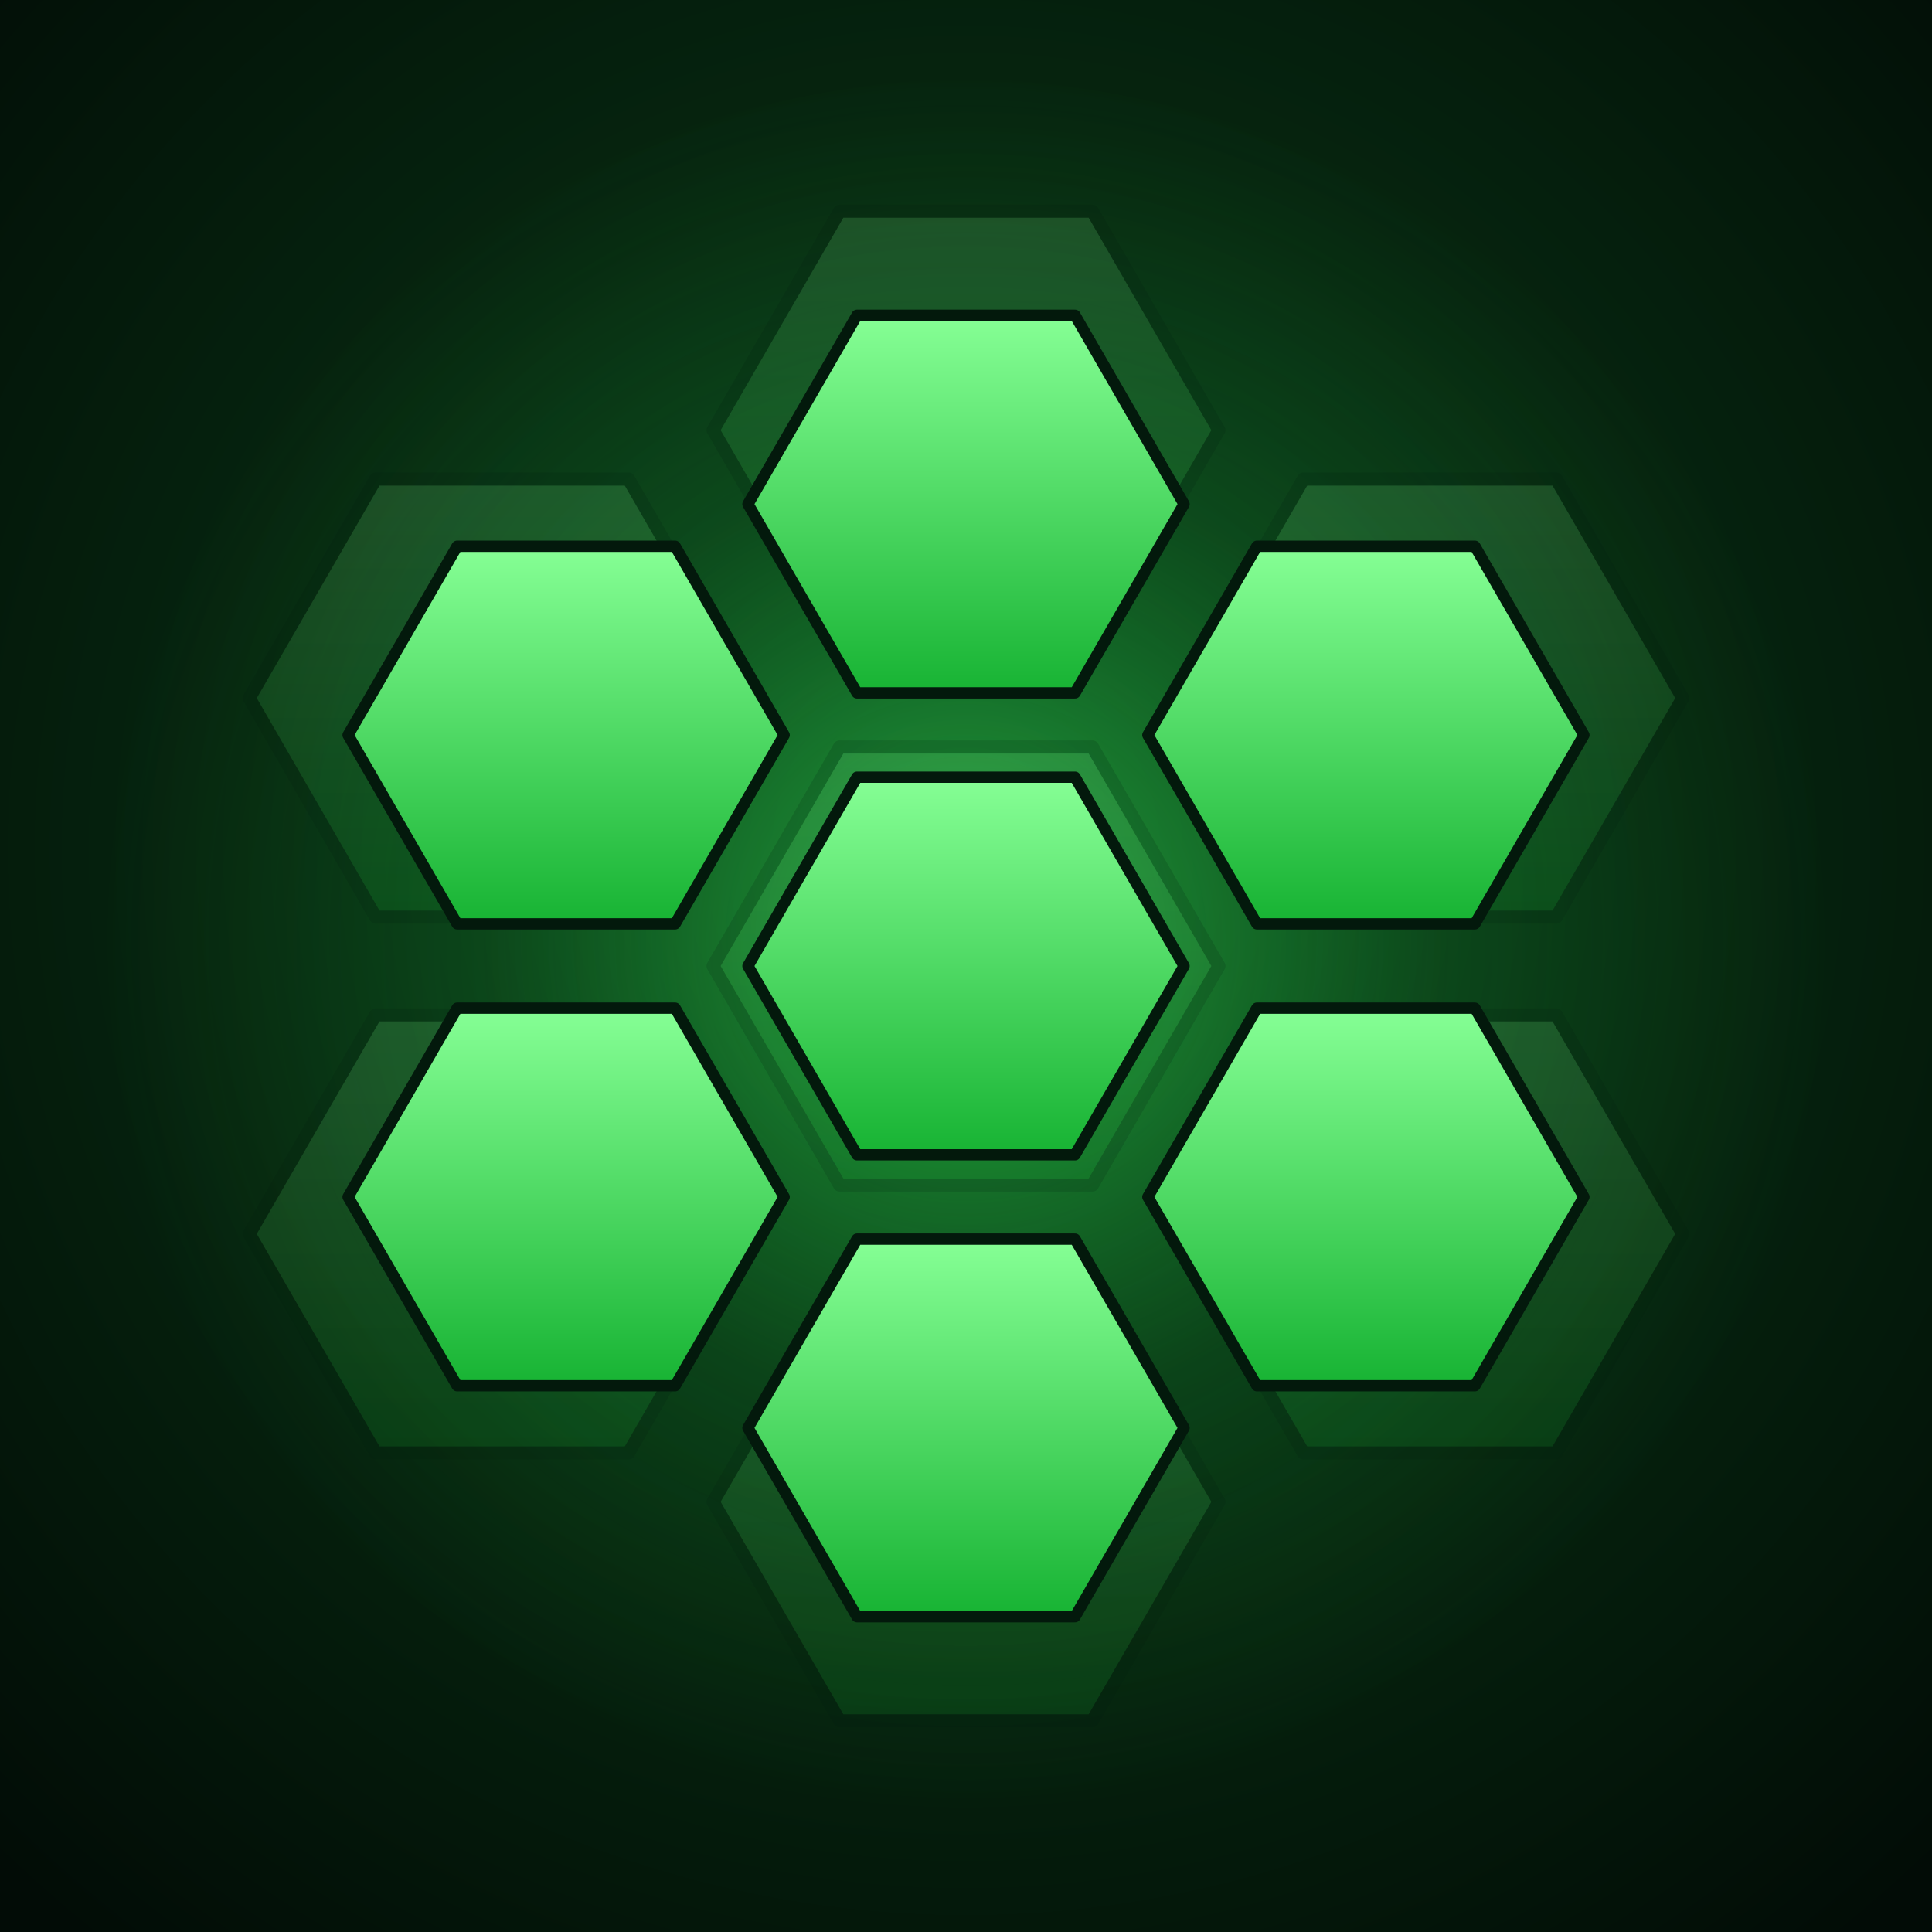
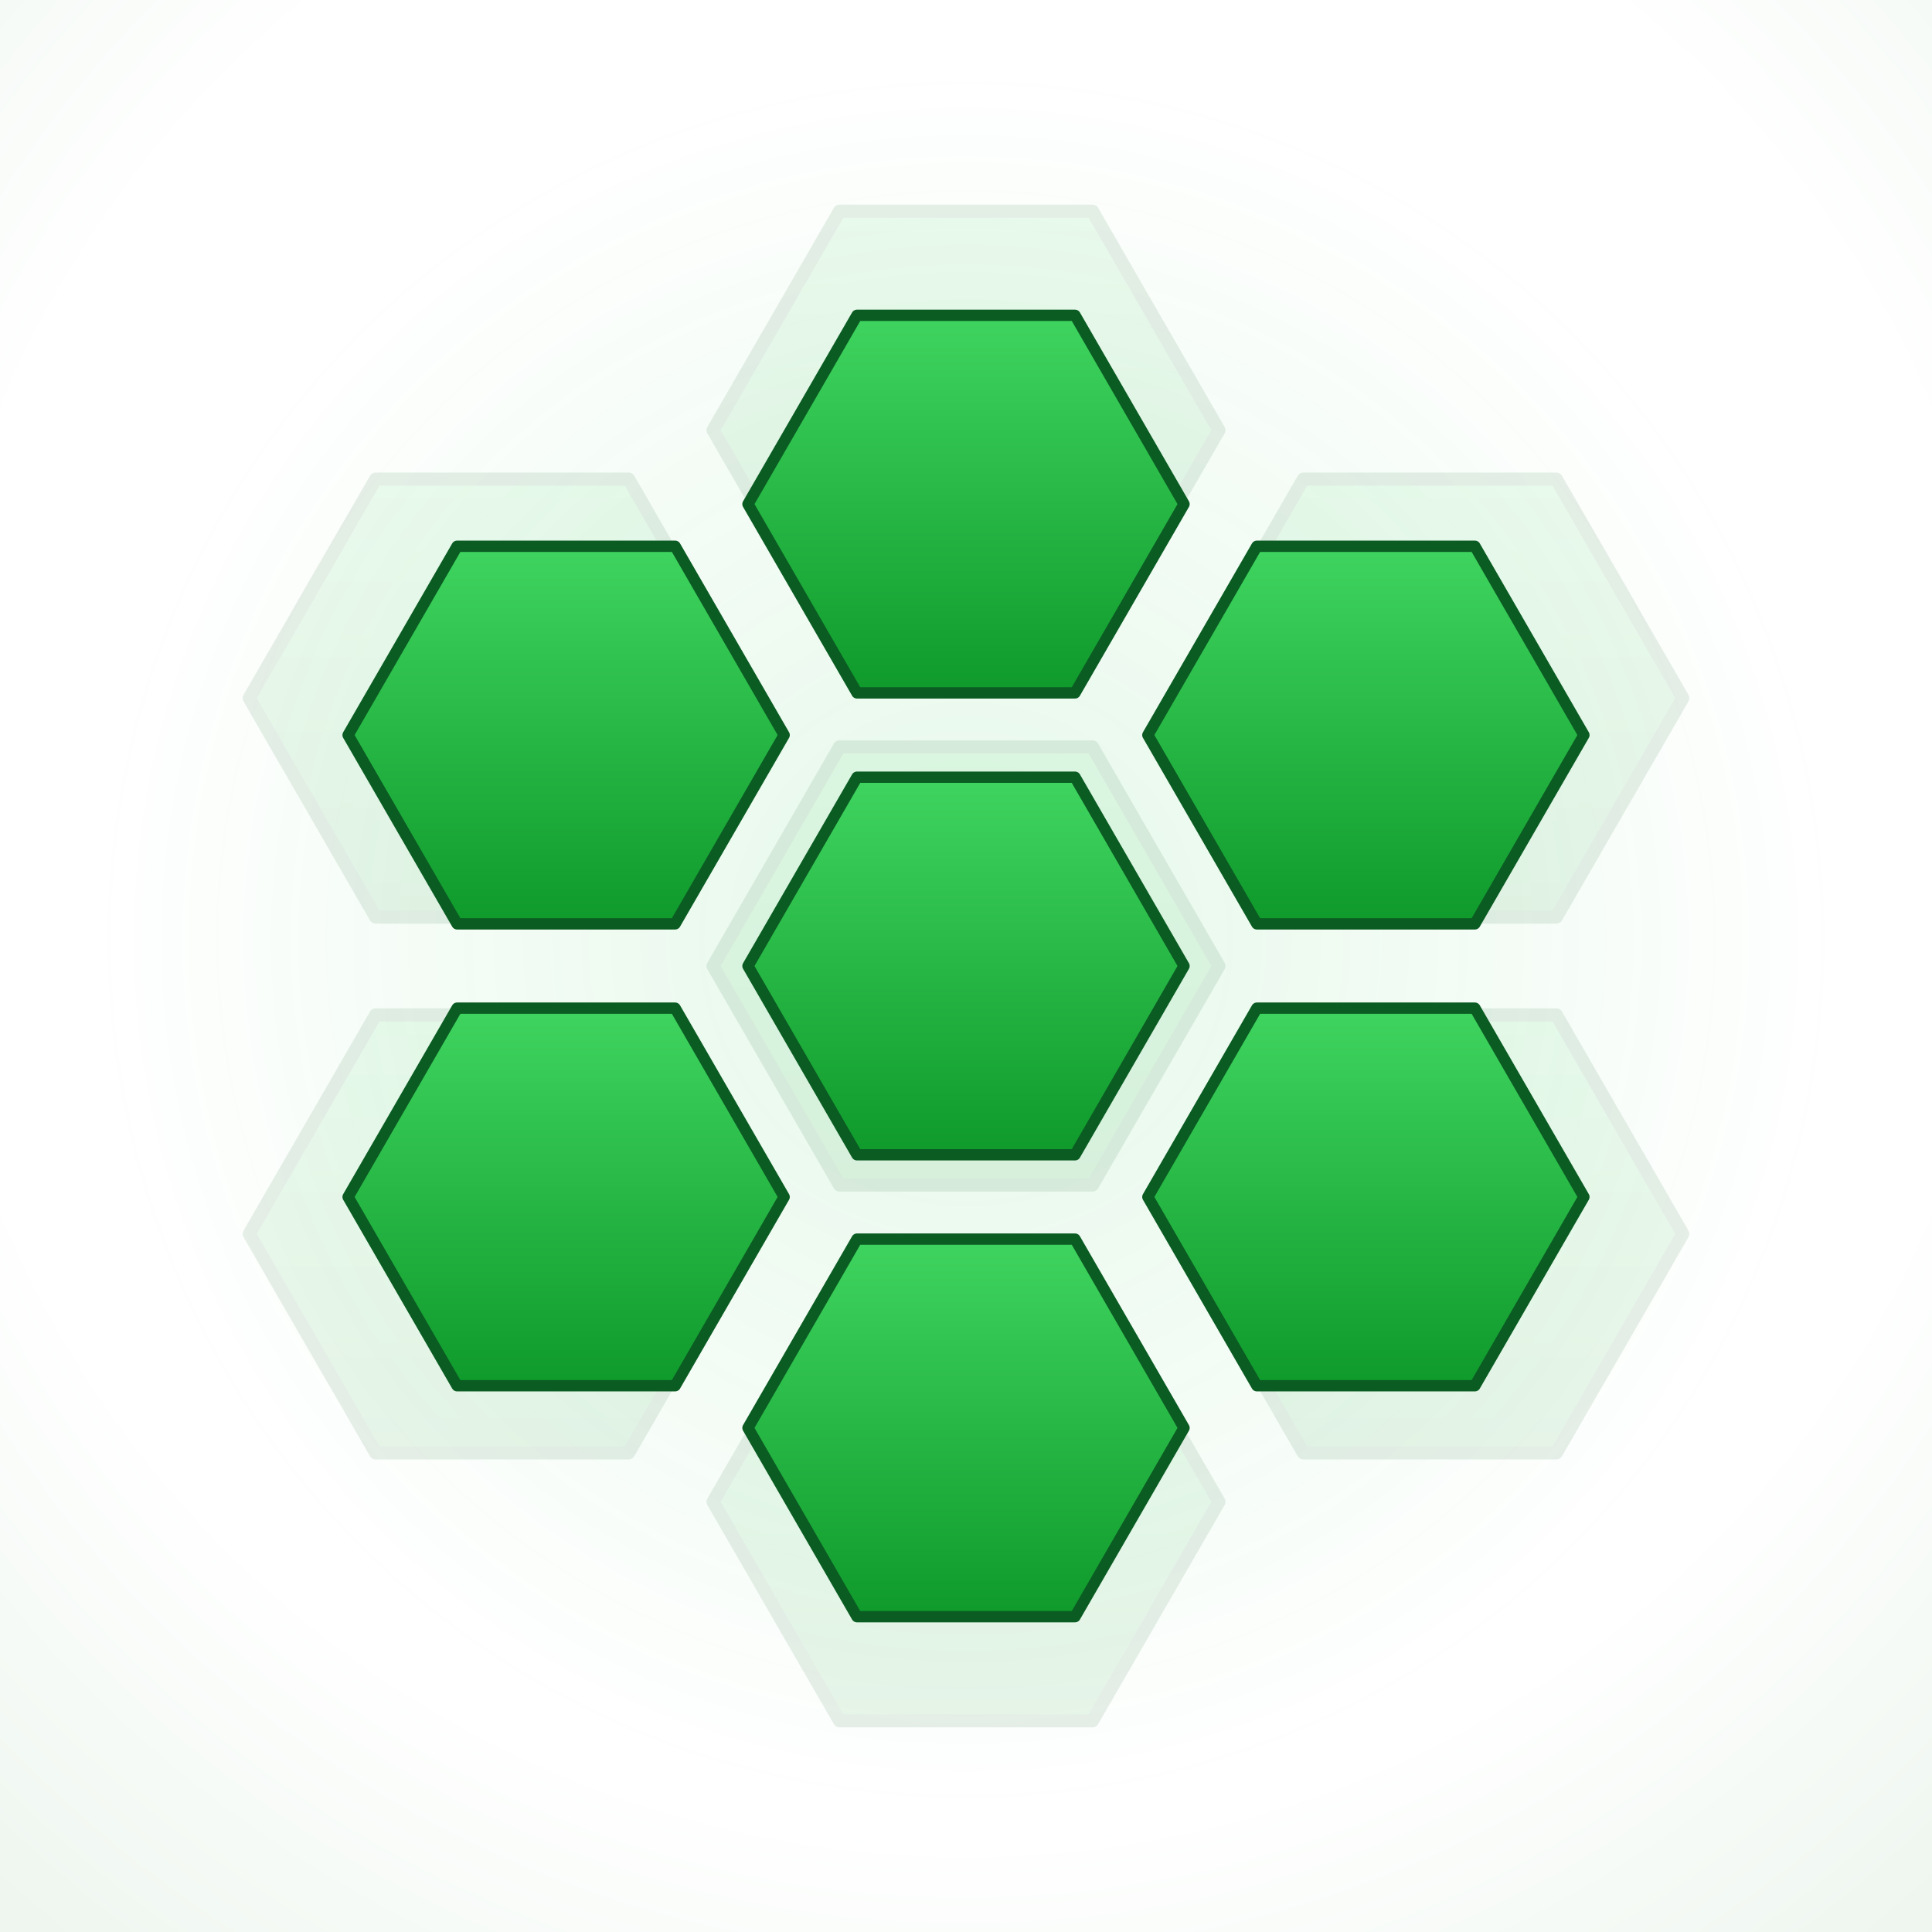
<svg xmlns="http://www.w3.org/2000/svg" width="1024" height="1024" viewBox="0 0 1024 1024">
  <defs>
-     <radialGradient id="bg" cx="50%" cy="44%" r="72%">
-       <stop offset="0" stop-color="#0e451f" />
-       <stop offset="52%" stop-color="#06250f" />
-       <stop offset="100%" stop-color="#020c06" />
+     <radialGradient id="bg" cx="50%" cy="42%" r="75%">
+       <stop offset="0" stop-color="#ffffff" />
+       <stop offset="70%" stop-color="#ffffff" />
+       <stop offset="100%" stop-color="#eef6ef" />
    </radialGradient>
    <radialGradient id="halo" cx="50%" cy="50%" r="50%">
-       <stop offset="0" stop-color="#3bff5e" stop-opacity="0.50" />
-       <stop offset="55%" stop-color="#1fd23f" stop-opacity="0.14" />
-       <stop offset="100%" stop-color="#1fd23f" stop-opacity="0" />
+       <stop offset="0" stop-color="#26c247" stop-opacity="0.12" />
+       <stop offset="60%" stop-color="#26c247" stop-opacity="0.05" />
+       <stop offset="100%" stop-color="#26c247" stop-opacity="0" />
    </radialGradient>
    <linearGradient id="hex" x1="0" y1="0" x2="0" y2="1">
-       <stop offset="0" stop-color="#86ff95" />
-       <stop offset="1" stop-color="#17b333" />
+       <stop offset="0" stop-color="#3fd45f" />
+       <stop offset="1" stop-color="#0f9a2b" />
    </linearGradient>
-     <g id="flower" stroke="#03190c" stroke-width="0.7" stroke-linejoin="round">
+     <g id="flower" stroke="#0a5c22" stroke-width="0.7" stroke-linejoin="round">
      <polygon points="63.5,50 56.75,38.31 43.25,38.31 36.5,50 43.25,61.69 56.75,61.69" fill="url(#hex)" />
      <polygon points="88.26,35.7 81.51,24.01 68.01,24.01 61.26,35.7 68.01,47.39 81.51,47.39" fill="url(#hex)" />
      <polygon points="63.5,21.4 56.75,9.71 43.25,9.71 36.5,21.4 43.25,33.09 56.75,33.09" fill="url(#hex)" />
      <polygon points="38.74,35.7 31.99,24.01 18.49,24.01 11.74,35.7 18.49,47.39 31.99,47.39" fill="url(#hex)" />
      <polygon points="38.74,64.3 31.99,52.61 18.49,52.61 11.74,64.3 18.49,75.99 31.99,75.99" fill="url(#hex)" />
      <polygon points="63.5,78.6 56.75,66.91 43.25,66.91 36.5,78.6 43.25,90.29 56.75,90.29" fill="url(#hex)" />
      <polygon points="88.26,64.3 81.51,52.61 68.01,52.61 61.26,64.3 68.01,75.99 81.51,75.99" fill="url(#hex)" />
    </g>
  </defs>
  <rect width="1024" height="1024" fill="url(#bg)" />
  <ellipse cx="512" cy="498" rx="455" ry="455" fill="url(#halo)" />
  <g transform="translate(84,84) scale(8.56)">
-     <use href="#flower" transform="translate(50,50) scale(1.16) translate(-50,-50)" opacity="0.16" />
+     <use href="#flower" transform="translate(50,50) scale(1.16) translate(-50,-50)" opacity="0.10" />
    <use href="#flower" />
  </g>
</svg>
